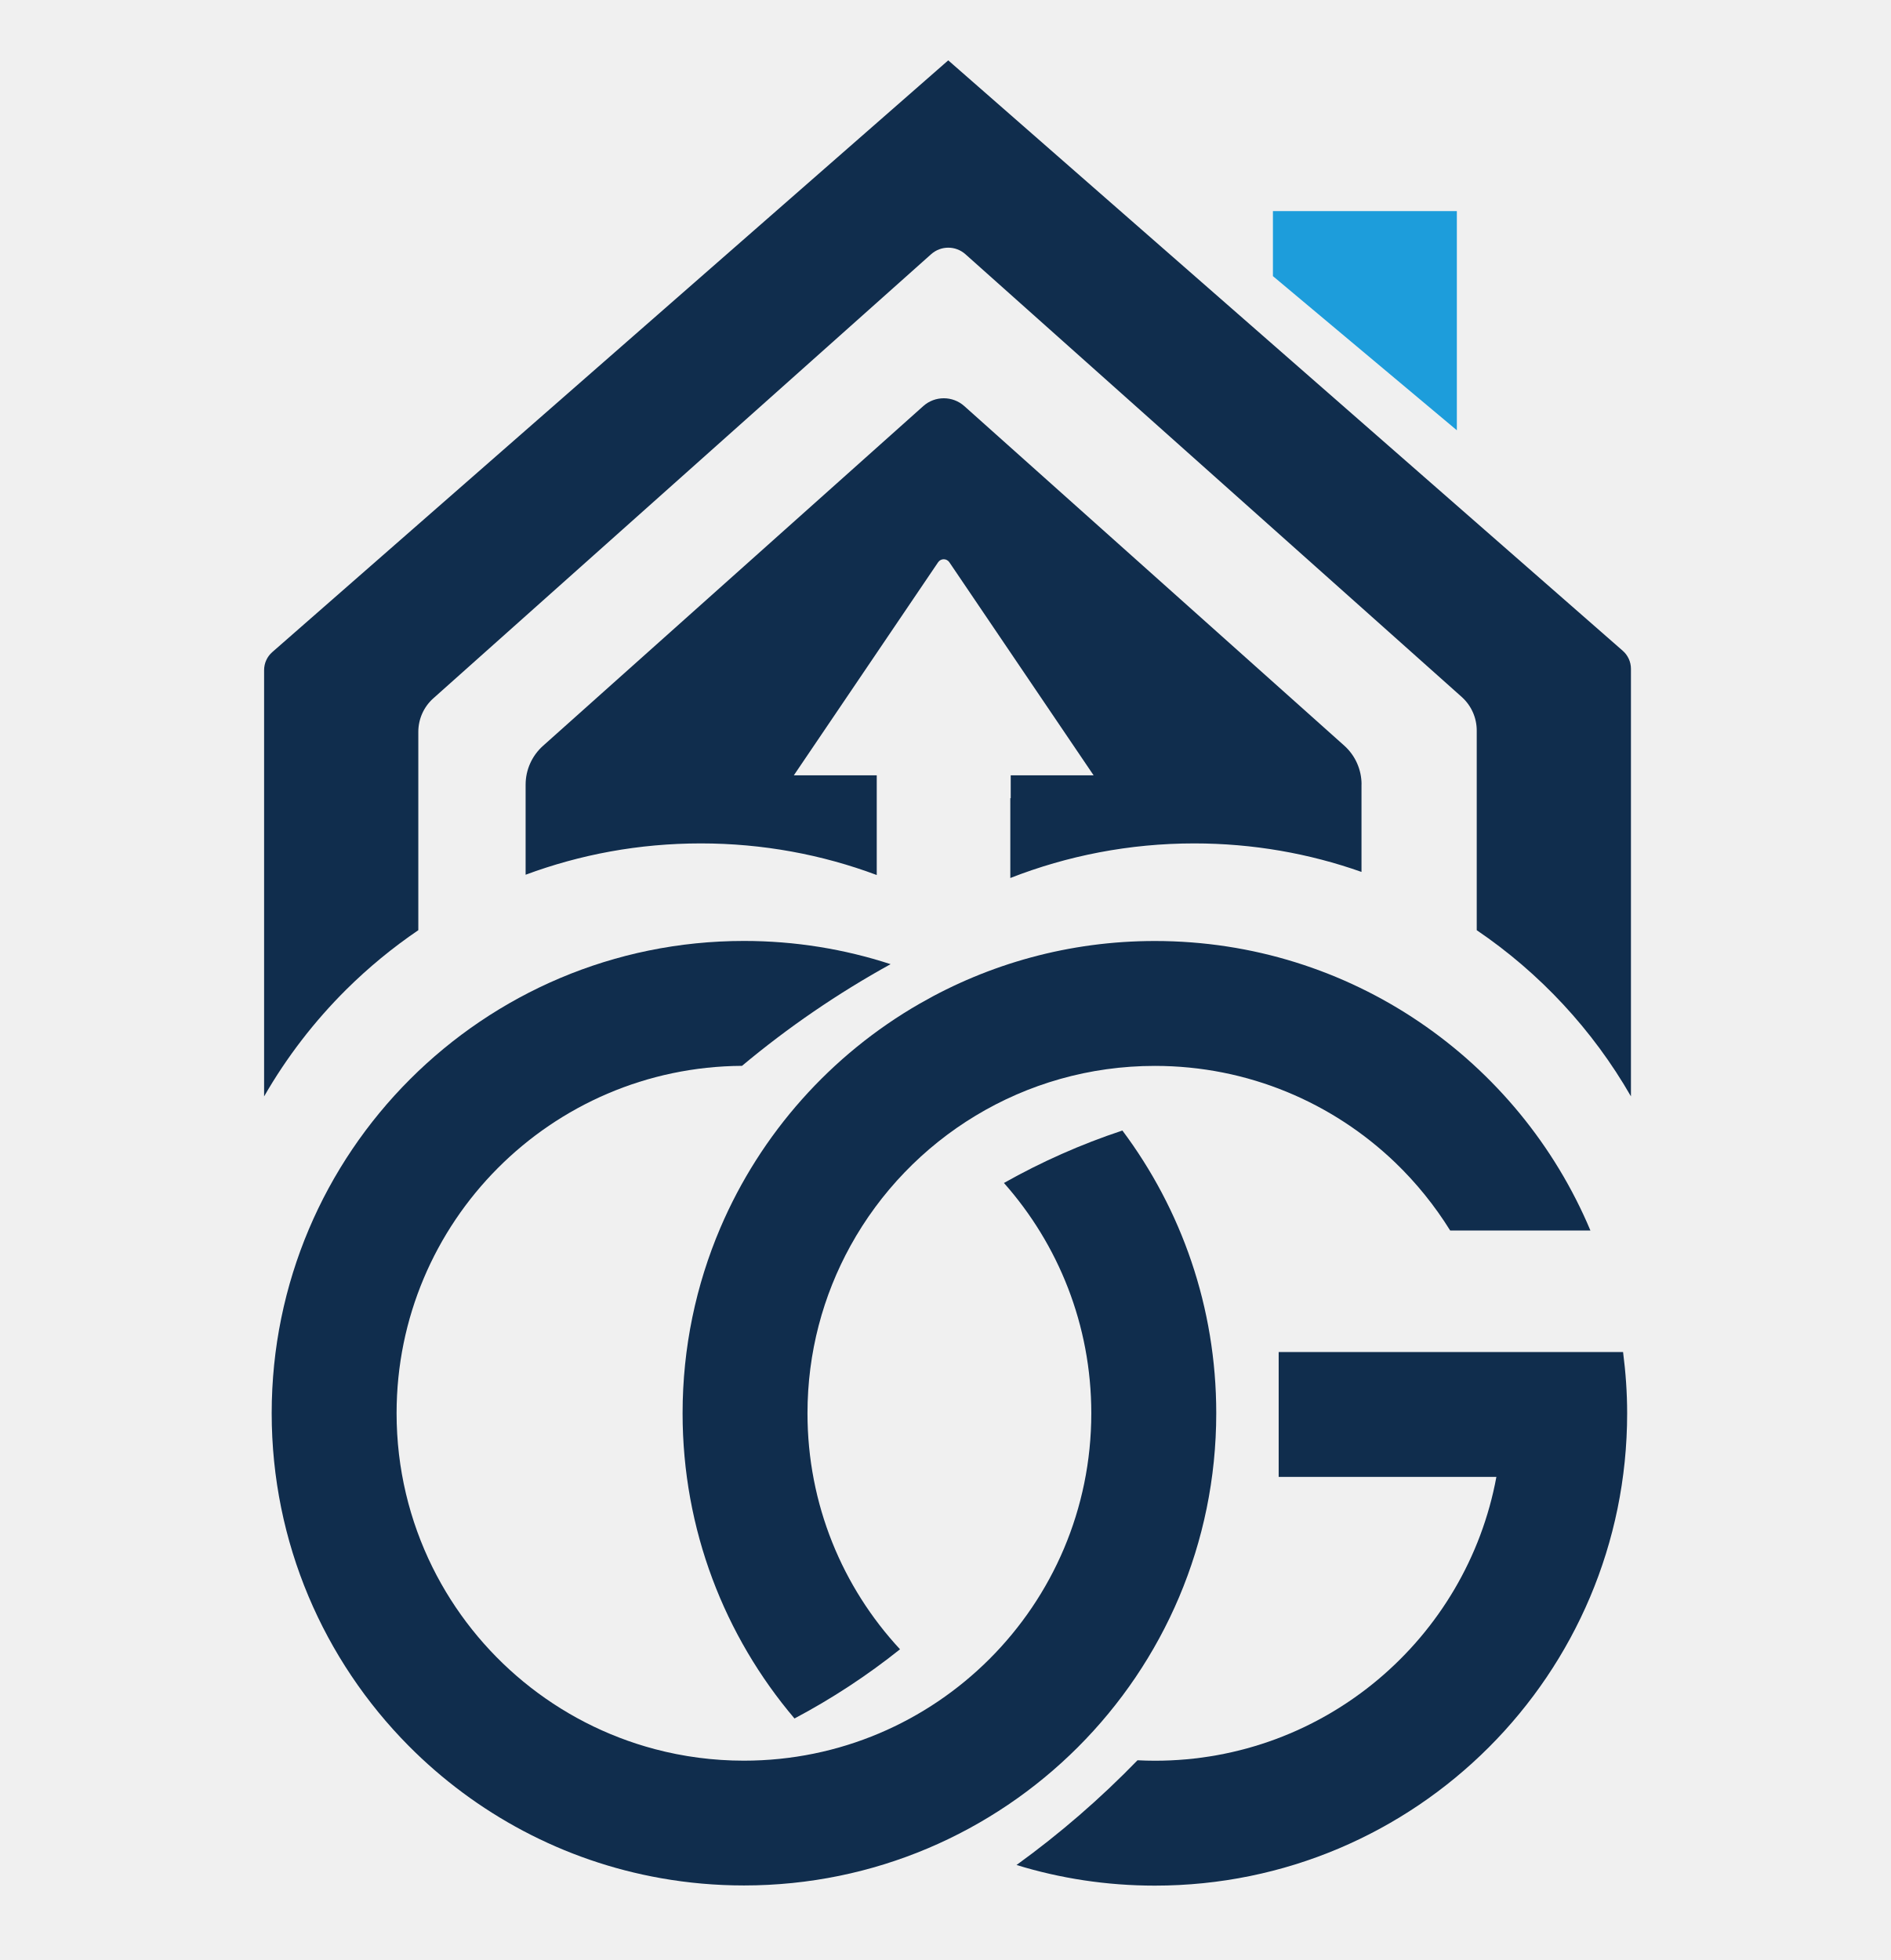
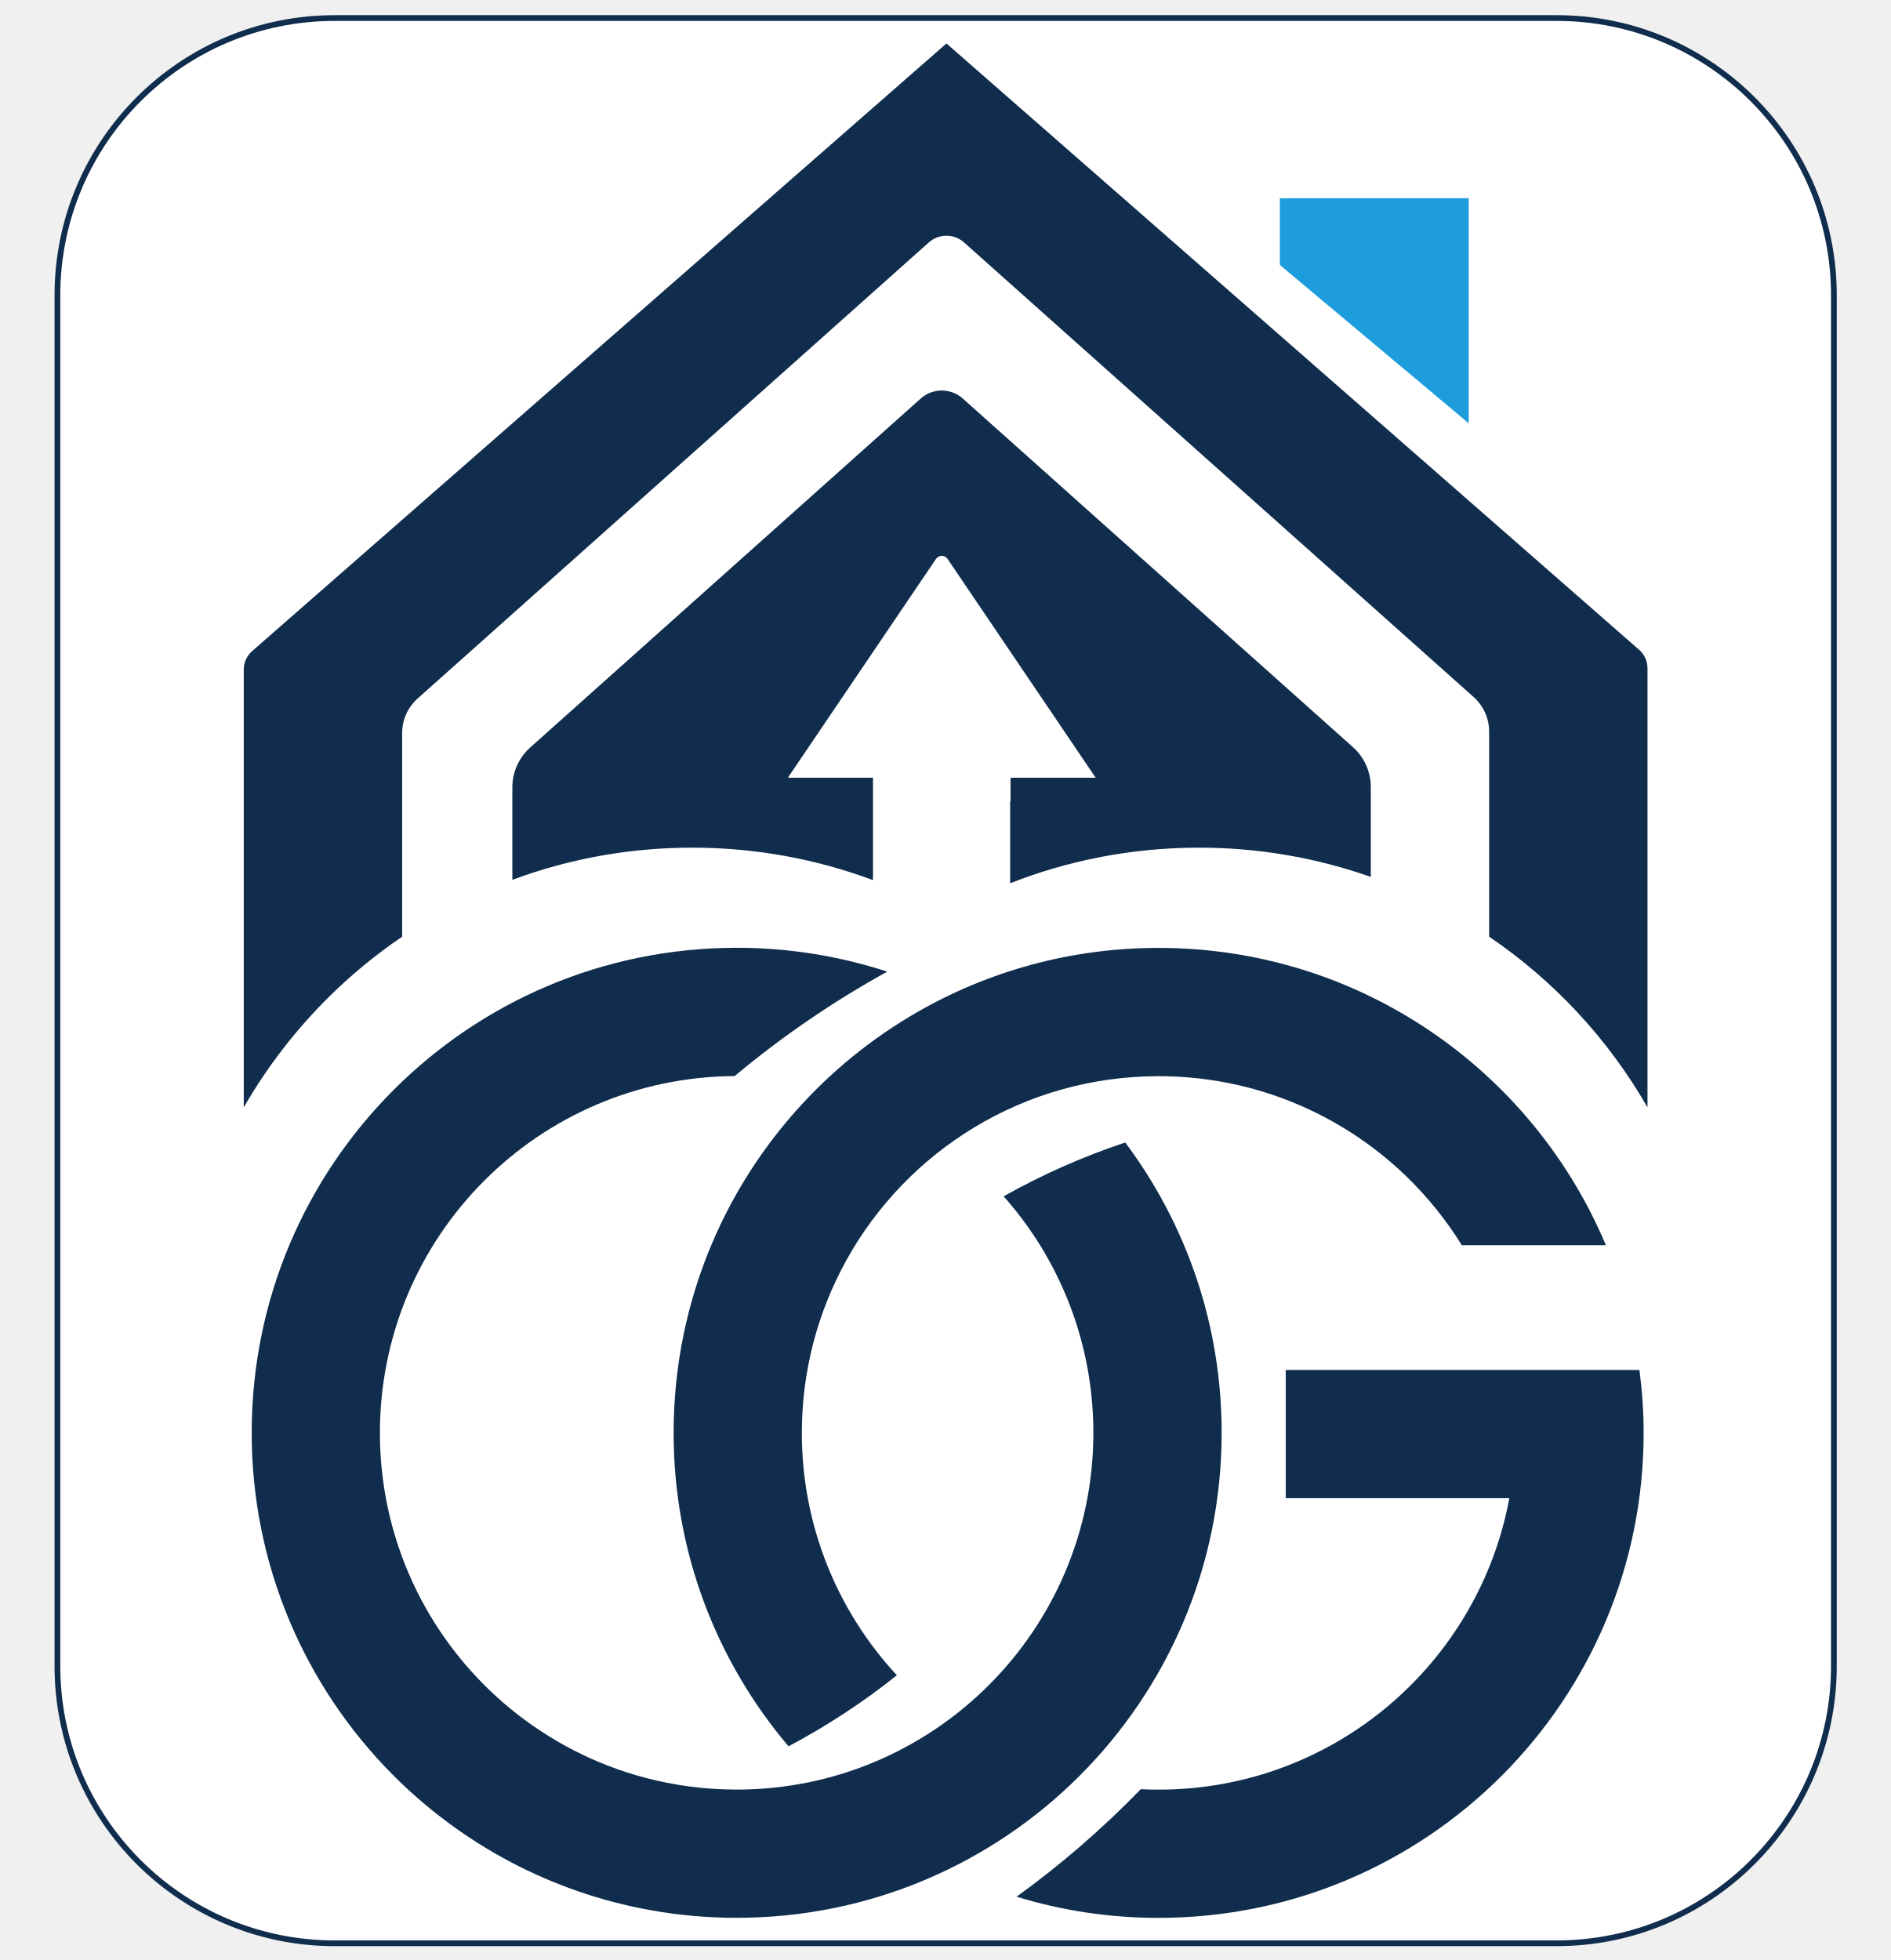
<svg xmlns="http://www.w3.org/2000/svg" id="Capa_2" data-name="Capa 2" viewBox="0 0 328.93 341.01">
  <defs>
    <style>
      .cls-1 {
+         fill: #ffffff;
+         stroke: #102d4d;
+         stroke-miterlimit: 10;
+       }
+ 
+       .cls-2 {
        fill: #1d9ddb;
      }

-       .cls-1, .cls-2 {
+       .cls-2, .cls-3 {
        stroke-width: 0px;
      }

-       .cls-2 {
+       .cls-3 {
        fill: #102d4d;
      }
    </style>
  </defs>
-   <path class="cls-1" d="M253.47,74.86v-38.13h-32v11.31c10.67,8.94,21.33,17.88,32,26.82Z" />
+   <rect class="cls-1" x="9.99" y="3.14" width="309.08" height="334.96" rx="48.24" ry="48.24" />
  <g>
-     <path class="cls-2" d="M283.76,116.36v74.39c-6.64-11.57-15.85-21.46-26.83-28.91v-34.74c0-2.23-.95-4.35-2.61-5.84l-86.34-77.02c-1.71-1.53-4.28-1.53-5.99,0l-86.6,77.26c-1.66,1.48-2.61,3.6-2.61,5.84v34.5c-4.48,3.04-8.67,6.5-12.5,10.29-5.56,5.52-10.4,11.79-14.33,18.63v-74.17c0-1.2.52-2.35,1.43-3.14L164.98,10.5l117.35,102.72c.91.79,1.43,1.94,1.43,3.14Z" />
-     <path class="cls-2" d="M236.88,136.47v15.23c-9.11-3.22-18.9-4.96-29.1-4.96-11.29,0-22.09,2.14-32,6.02v-13.89h.07v-3.98h14.42l-25.1-37.07c-.47-.69-1.48-.69-1.95,0l-25.1,37.07h14.42v17.35c-9.52-3.56-19.84-5.5-30.61-5.5s-21,1.93-30.48,5.45v-15.67c0-2.58,1.1-5.03,3.02-6.75l66.17-59.12c2.03-1.81,5.1-1.81,7.13,0l66.1,59.07c1.92,1.71,3.02,4.17,3.02,6.75Z" />
+     <path class="cls-2" d="M255.54,73.65v-39.16h-32.86v11.61c10.95,9.18,21.91,18.36,32.86,27.55Z" />
+     <g>
+       <path class="cls-3" d="M286.64,116.27v76.39c-6.82-11.88-16.27-22.04-27.55-29.69v-35.68c0-2.29-.98-4.46-2.68-6l-88.67-79.1c-1.76-1.57-4.39-1.57-6.15,0l-88.94,79.35c-1.7,1.52-2.68,3.7-2.68,6v35.43c-4.6,3.12-8.9,6.67-12.84,10.57-5.71,5.67-10.68,12.1-14.72,19.13v-76.17c0-1.23.53-2.41,1.46-3.22L164.67,7.56l120.51,105.49c.94.81,1.46,1.99,1.46,3.22Z" />
+       <path class="cls-3" d="M238.5,136.93v15.64c-9.35-3.3-19.41-5.09-29.89-5.09-11.6,0-22.68,2.2-32.86,6.19v-14.27h.07v-4.09h14.81l-25.77-38.07c-.48-.71-1.52-.71-2.01,0l-25.77,38.07h14.81v17.82c-9.78-3.65-20.37-5.65-31.44-5.65s-21.57,1.98-31.31,5.6v-16.09c0-2.65,1.13-5.16,3.1-6.93l67.95-60.72c2.08-1.86,5.24-1.86,7.32,0l67.89,60.66c1.97,1.76,3.1,4.28,3.1,6.93Z" />
+     </g>
+     <g>
+       <path class="cls-3" d="M195.76,198.78c-7.39,2.46-14.46,5.6-21.14,9.36,9.71,10.95,15.61,25.37,15.61,41.15,0,34.28-27.79,62.07-62.07,62.07-5.5,0-10.84-.72-15.92-2.06-17.44-4.62-31.88-16.63-39.73-32.5-4.1-8.29-6.41-17.62-6.41-27.51,0-34.17,27.6-61.88,61.72-62.07,8.22-6.87,17.11-12.96,26.55-18.17-8.25-2.69-17.05-4.15-26.2-4.15-46.61,0-84.38,37.77-84.38,84.38,0,23.17,9.34,44.16,24.45,59.41,12,12.1,27.63,20.59,45.12,23.68,4.81.86,9.76,1.3,14.81,1.3,46.61,0,84.38-37.77,84.38-84.38,0-18.95-6.24-36.44-16.78-50.52Z" />
+       <path class="cls-3" d="M147.2,219.37c-4.9,8.88-7.69,19.08-7.69,29.93,0,16.28,6.27,31.1,16.53,42.17-5.86,4.69-12.17,8.82-18.85,12.36-12.47-14.71-19.99-33.74-19.99-54.53,0-11.75,2.4-22.94,6.74-33.11,7.22-16.91,19.81-30.99,35.62-40.08,12.37-7.12,26.72-11.19,42.02-11.19,35.02,0,65.06,21.34,77.82,51.73h-25.06c-2.76-4.45-6.07-8.53-9.83-12.15-11.15-10.68-26.27-17.26-42.94-17.26-23.43,0-43.83,12.98-54.38,32.14Z" />
+     </g>
+     <path class="cls-3" d="M285.97,249.3c0,46.61-37.77,84.38-84.38,84.38-8.6,0-16.9-1.28-24.72-3.68,7.74-5.6,14.98-11.87,21.61-18.71,1.03.06,2.06.08,3.11.08,30.39,0,55.68-21.86,61.01-50.71h-38.9v-22.31h61.54c.46,3.58.73,7.23.73,10.95Z" />
  </g>
-   <g>
-     <path class="cls-2" d="M195.26,196.7c-7.2,2.39-14.08,5.45-20.59,9.12,9.46,10.67,15.2,24.7,15.2,40.07,0,33.38-27.06,60.44-60.44,60.44-5.35,0-10.56-.7-15.5-2.01-16.99-4.5-31.04-16.2-38.69-31.65-3.99-8.08-6.24-17.16-6.24-26.79,0-33.27,26.87-60.25,60.1-60.44,8-6.69,16.66-12.62,25.85-17.69-8.03-2.62-16.6-4.04-25.51-4.04-45.38,0-82.17,36.78-82.17,82.17,0,22.56,9.1,43,23.81,57.85,11.69,11.79,26.91,20.05,43.94,23.05,4.69.83,9.5,1.26,14.42,1.26,45.38,0,82.17-36.78,82.17-82.17,0-18.46-6.08-35.49-16.34-49.19Z" />
-     <path class="cls-2" d="M147.97,216.75c-4.77,8.65-7.48,18.58-7.48,29.14,0,15.86,6.1,30.29,16.1,41.06-5.71,4.56-11.85,8.59-18.36,12.04-12.15-14.32-19.47-32.85-19.47-53.1,0-11.44,2.34-22.34,6.56-32.24,7.03-16.47,19.29-30.18,34.69-39.03,12.05-6.93,26.02-10.9,40.92-10.9,34.1,0,63.35,20.78,75.78,50.37h-24.4c-2.69-4.33-5.91-8.31-9.57-11.83-10.85-10.4-25.58-16.81-41.81-16.81-22.81,0-42.67,12.64-52.96,31.3Z" />
-   </g>
-   <path class="cls-2" d="M283.1,245.9c0,45.38-36.78,82.17-82.17,82.17-8.37,0-16.46-1.25-24.07-3.59,7.54-5.45,14.58-11.55,21.05-18.22,1,.05,2.01.08,3.03.08,29.59,0,54.22-21.29,59.41-49.38h-37.88v-21.73h59.92c.45,3.49.71,7.04.71,10.67Z" />
</svg>
